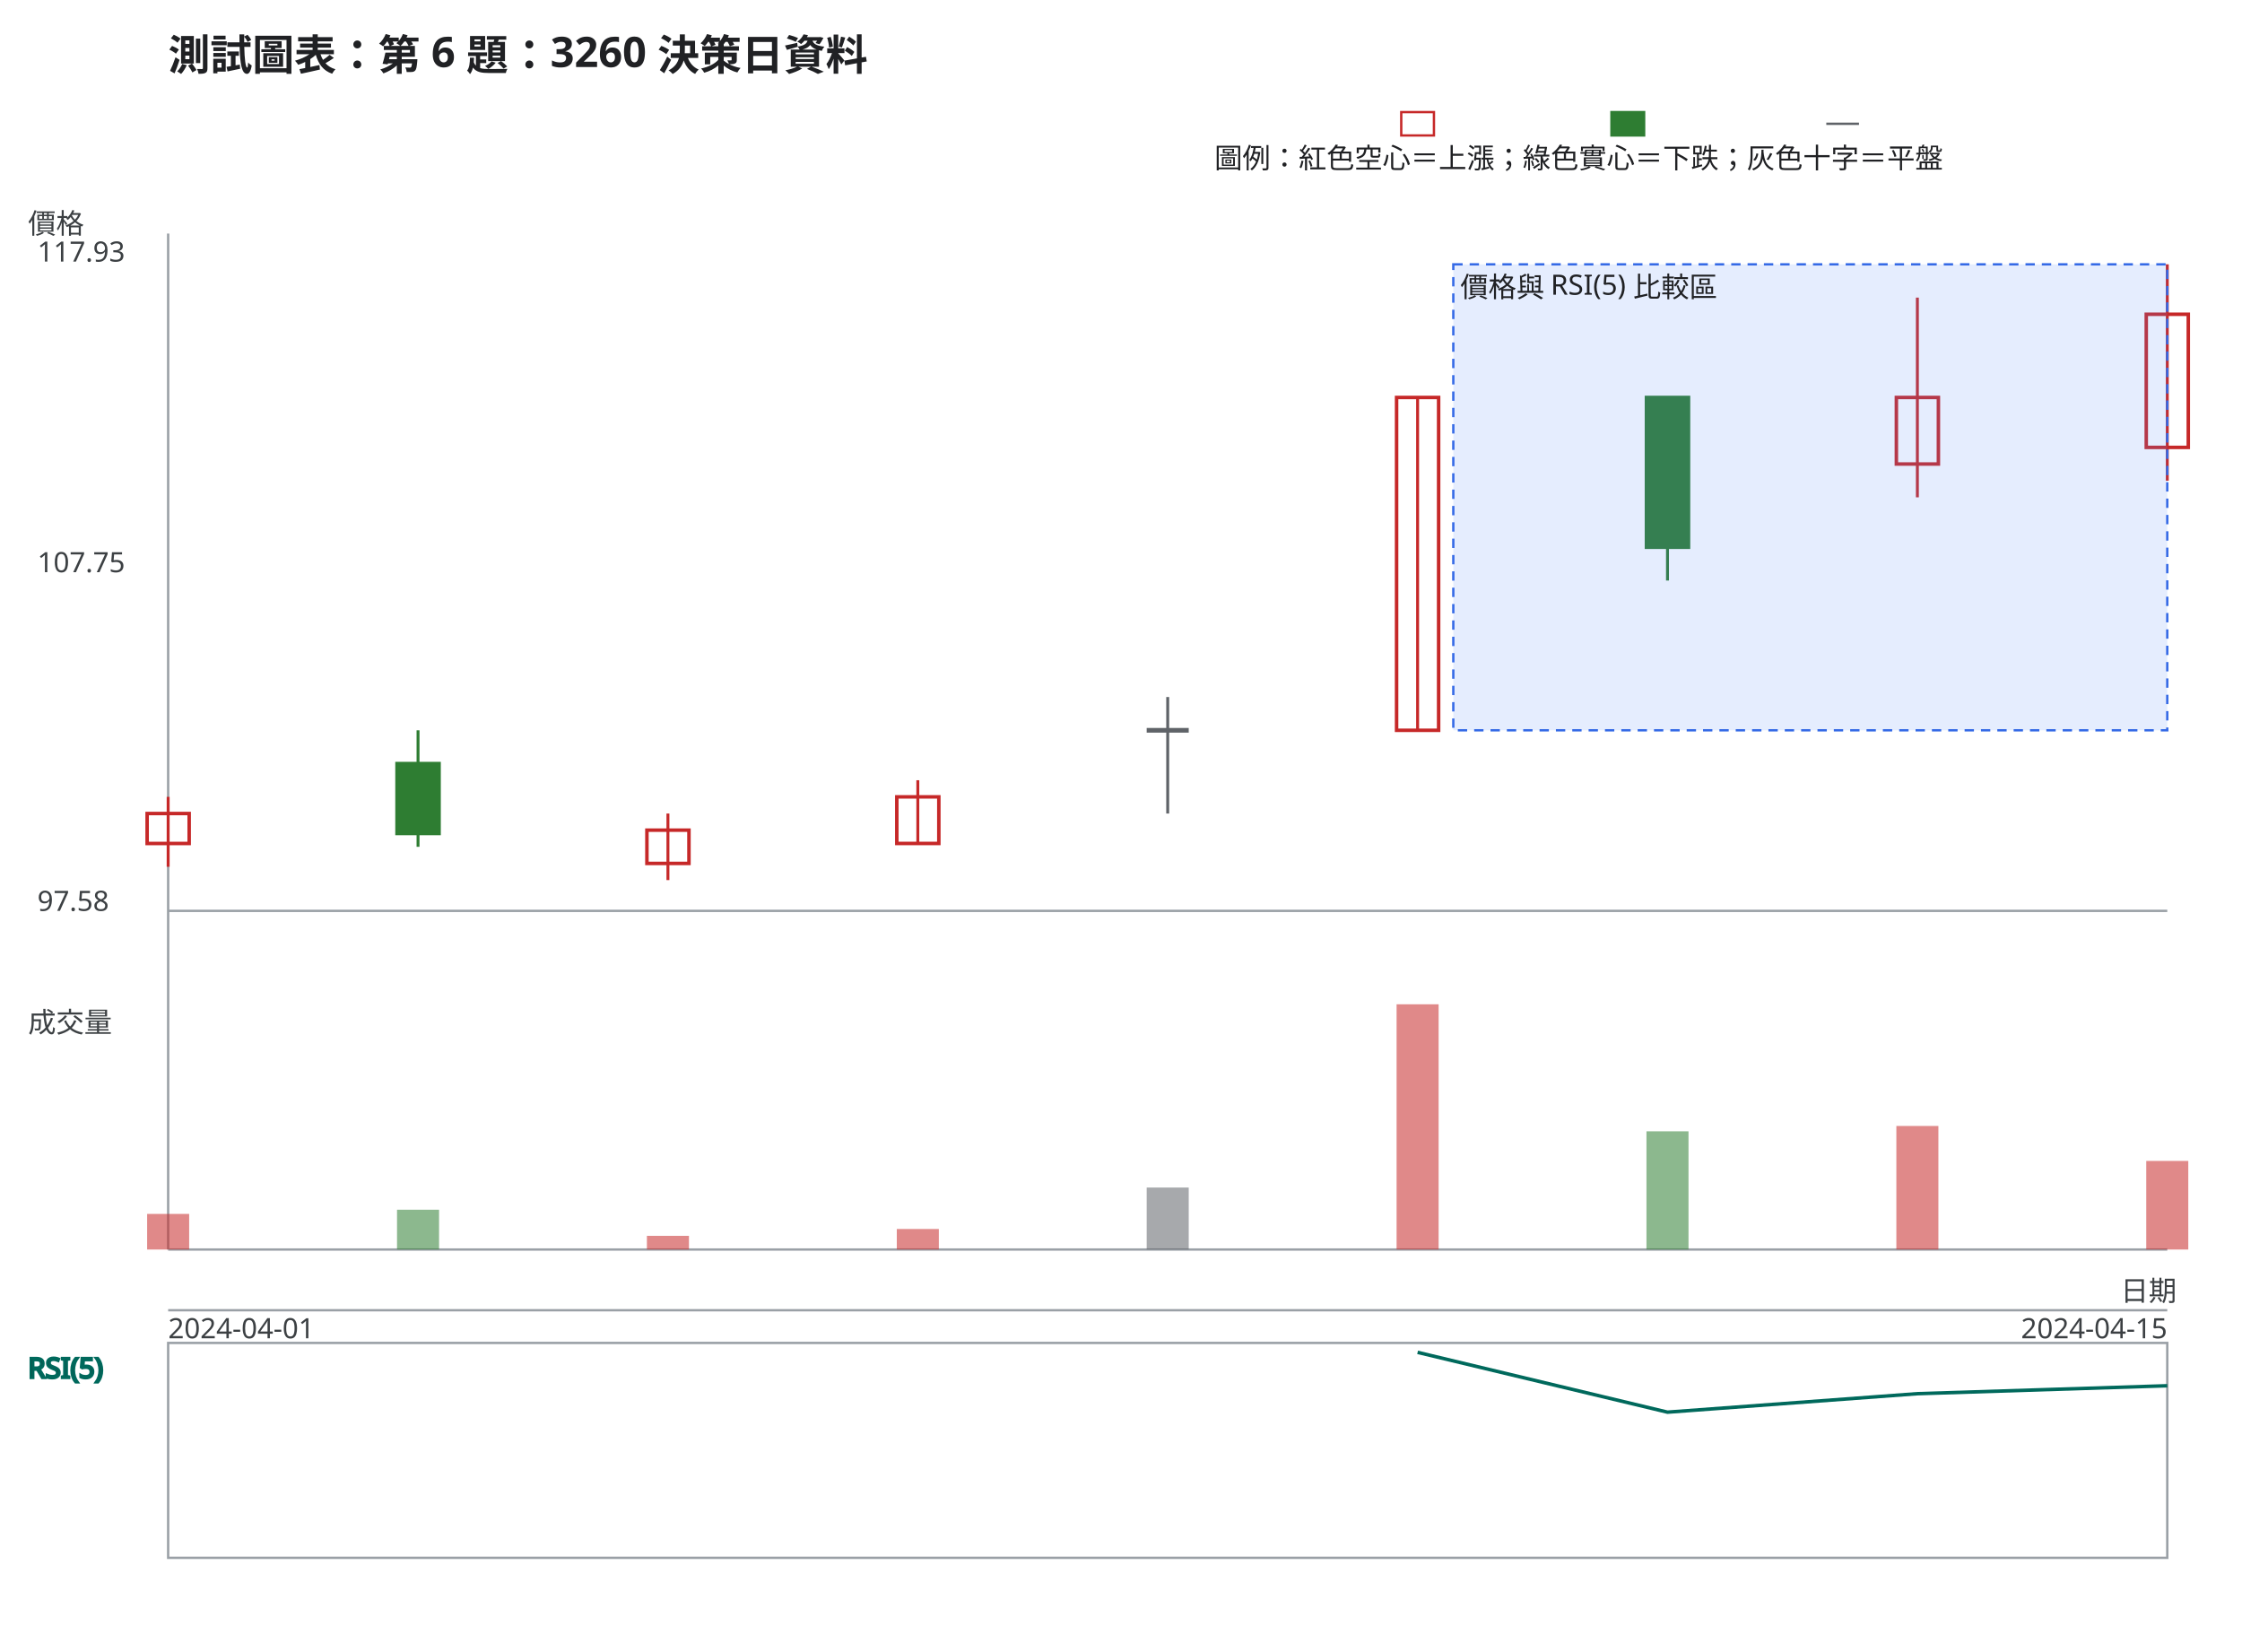
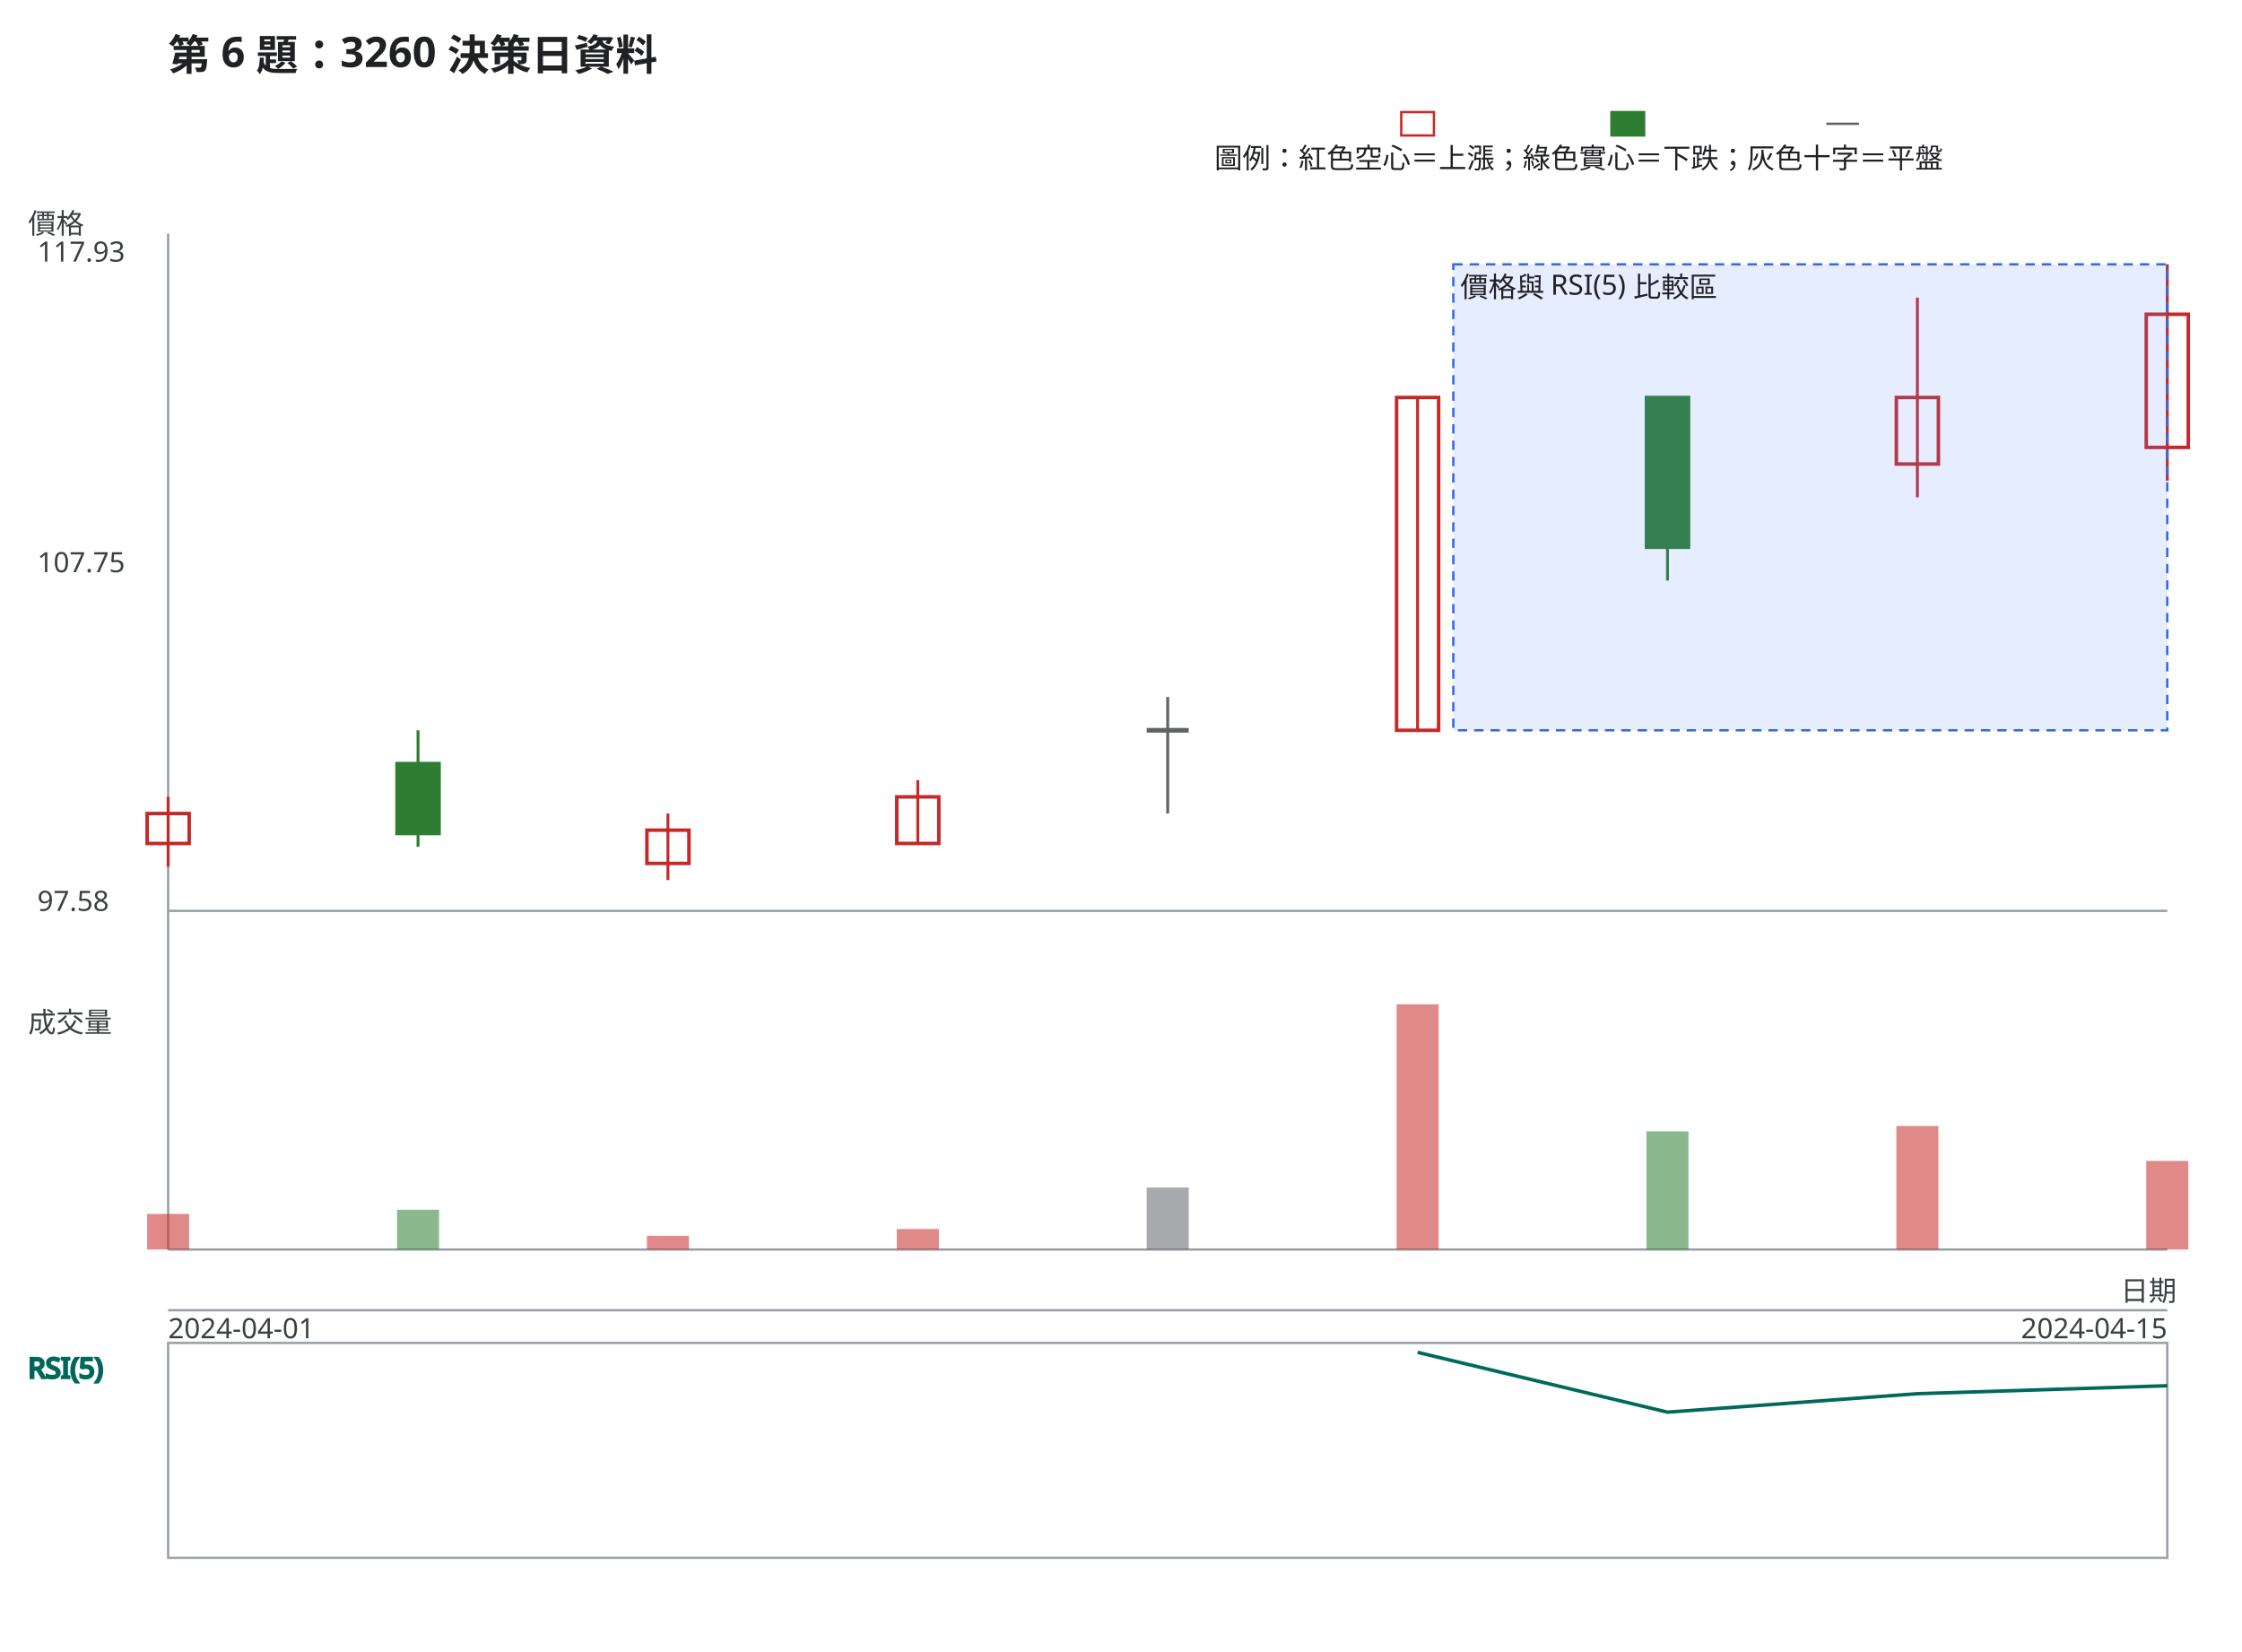
<svg xmlns="http://www.w3.org/2000/svg" aria-labelledby="chart-title chart-desc" height="707.00" role="img" viewBox="0 0 960.00 707.00" width="960.00">
  <style>.chart-heading{font:600 18px sans-serif;fill:#202124}.axis{stroke:#9aa0a6;stroke-width:1}.axis-label{font:12px sans-serif;fill:#3c4043}.legend-text,.annotation-label,.indicator-label{font:12px sans-serif;fill:#202124}.candle-wick{stroke-width:1.25}.volume-bar{fill-opacity:.55}.annotation{stroke-dasharray:4 3}.indicator-line{stroke-width:1.5}.sma{stroke:#1565c0}.ema{stroke:#8e24aa}.bollinger{stroke:#ef6c00}.atr{stroke:#455a64}.rsi{stroke:#00695c}.kd-k{stroke:#1565c0}.kd-d{stroke:#ef6c00}.macd{stroke:#6a1b9a}.macd-signal{stroke:#d81b60}.macd-histogram{stroke:#546e7a}</style>
  <defs>
    <marker id="arrowhead" markerHeight="6.00" markerWidth="6.00" orient="auto" refX="5.00" refY="3.00">
      <path d="M 0 0 L 6 3 L 0 6 z" fill="#5d4037" />
    </marker>
  </defs>
-   <text class="chart-heading" x="72.00" y="30.00">測試圖表：第 6 題：3260 決策日資料</text>
+   <text class="chart-heading" x="72.00" y="30.00">第 6 題：3260 決策日資料</text>
  <g class="axes">
    <line class="axis" x1="72.00" x2="72.00" y1="100.00" y2="535.00" />
    <line class="axis" x1="72.00" x2="928.00" y1="390.00" y2="390.00" />
    <line class="axis" x1="72.00" x2="928.00" y1="535.00" y2="535.00" />
    <text class="axis-label" x="12.00" y="100.00">價格</text>
    <text class="axis-label" x="16.00" y="112.00">117.93</text>
    <text class="axis-label" x="16.00" y="245.00">107.75</text>
    <text class="axis-label" x="16.00" y="390.00">97.58</text>
    <text class="axis-label" x="12.00" y="442.00">成交量</text>
    <text class="axis-label" x="908.00" y="557.00">日期</text>
    <line class="axis" x1="72.00" x2="928.00" y1="561.00" y2="561.00" />
  </g>
  <g class="date-labels">
    <text class="axis-label" text-anchor="start" x="72.00" y="573.00">2024-04-01</text>
    <text class="axis-label" text-anchor="end" x="928.00" y="573.00">2024-04-15</text>
  </g>
  <g class="price-candles">
    <line class="candle-wick up" data-direction="up" stroke="#c62828" x1="72.00" x2="72.00" y1="341.19" y2="371.12" />
    <rect class="candle-body up hollow" data-direction="up" fill="none" height="12.83" stroke="#c62828" stroke-width="1.50" width="18.00" x="63.00" y="348.32" />
    <line class="candle-wick down" data-direction="down" stroke="#2e7d32" x1="179.00" x2="179.00" y1="312.69" y2="362.57" />
    <rect class="candle-body down solid" data-direction="down" fill="#2e7d32" height="29.93" stroke="#2e7d32" stroke-width="1.50" width="18.00" x="170.00" y="326.94" />
    <line class="candle-wick up" data-direction="up" stroke="#c62828" x1="286.00" x2="286.00" y1="348.32" y2="376.82" />
    <rect class="candle-body up hollow" data-direction="up" fill="none" height="14.25" stroke="#c62828" stroke-width="1.50" width="18.00" x="277.00" y="355.44" />
    <line class="candle-wick up" data-direction="up" stroke="#c62828" x1="393.00" x2="393.00" y1="334.07" y2="361.14" />
    <rect class="candle-body up hollow" data-direction="up" fill="none" height="19.95" stroke="#c62828" stroke-width="1.50" width="18.00" x="384.00" y="341.19" />
    <line class="candle-wick doji" data-direction="doji" stroke="#5f6368" x1="500.00" x2="500.00" y1="298.44" y2="348.32" />
    <line class="candle-body doji cross" data-direction="doji" stroke="#5f6368" stroke-width="2.00" x1="491.00" x2="509.00" y1="312.69" y2="312.69" />
    <line class="candle-wick up" data-direction="up" stroke="#c62828" x1="607.00" x2="607.00" y1="170.18" y2="312.69" />
    <rect class="candle-body up hollow" data-direction="up" fill="none" height="142.51" stroke="#c62828" stroke-width="1.50" width="18.00" x="598.00" y="170.18" />
    <line class="candle-wick down" data-direction="down" stroke="#2e7d32" x1="714.00" x2="714.00" y1="170.18" y2="248.56" />
    <rect class="candle-body down solid" data-direction="down" fill="#2e7d32" height="64.13" stroke="#2e7d32" stroke-width="1.50" width="18.00" x="705.00" y="170.18" />
    <line class="candle-wick up" data-direction="up" stroke="#c62828" x1="821.00" x2="821.00" y1="127.43" y2="212.94" />
    <rect class="candle-body up hollow" data-direction="up" fill="none" height="28.50" stroke="#c62828" stroke-width="1.50" width="18.00" x="812.00" y="170.18" />
    <line class="candle-wick up" data-direction="up" stroke="#c62828" x1="928.00" x2="928.00" y1="113.18" y2="205.81" />
    <rect class="candle-body up hollow" data-direction="up" fill="none" height="57.00" stroke="#c62828" stroke-width="1.50" width="18.00" x="919.00" y="134.56" />
  </g>
  <g class="volume-bars">
    <rect class="volume-bar up" data-direction="up" fill="#c62828" height="15.24" width="18.00" x="63.00" y="519.76" />
    <rect class="volume-bar down" data-direction="down" fill="#2e7d32" height="17.04" width="18.00" x="170.00" y="517.96" />
    <rect class="volume-bar up" data-direction="up" fill="#c62828" height="5.86" width="18.00" x="277.00" y="529.14" />
    <rect class="volume-bar up" data-direction="up" fill="#c62828" height="8.79" width="18.00" x="384.00" y="526.21" />
    <rect class="volume-bar doji" data-direction="doji" fill="#5f6368" height="26.54" width="18.00" x="491.00" y="508.46" />
    <rect class="volume-bar up" data-direction="up" fill="#c62828" height="105.00" width="18.00" x="598.00" y="430.00" />
    <rect class="volume-bar down" data-direction="down" fill="#2e7d32" height="50.61" width="18.00" x="705.00" y="484.39" />
    <rect class="volume-bar up" data-direction="up" fill="#c62828" height="52.90" width="18.00" x="812.00" y="482.10" />
    <rect class="volume-bar up" data-direction="up" fill="#c62828" height="37.93" width="18.00" x="919.00" y="497.07" />
  </g>
  <g class="legend">
    <rect class="legend-up hollow" fill="none" height="10.00" stroke="#c62828" width="14.00" x="600.00" y="48.00" />
    <rect class="legend-down solid" fill="#2e7d32" height="10.00" stroke="#2e7d32" width="14.00" x="690.00" y="48.00" />
    <line class="legend-doji cross" stroke="#5f6368" x1="782.00" x2="796.00" y1="53.00" y2="53.00" />
    <text class="legend-text" x="520.00" y="72.00">圖例：紅色空心＝上漲；綠色實心＝下跌；灰色十字＝平盤</text>
  </g>
  <g class="annotations">
    <rect class="annotation zone" data-annotation="zone" fill="#5b8ff9" fill-opacity="0.16" height="199.51" stroke="#356ae6" width="305.71" x="622.29" y="113.18" />
    <text class="annotation-label" x="625.29" y="127.18">價格與 RSI(5) 比較區</text>
  </g>
  <g class="indicator-panel rsi" data-indicator="rsi">
    <rect class="indicator-frame" fill="none" height="92.00" stroke="#9aa0a6" width="856.00" x="72.00" y="575.00" />
    <text class="indicator-label" x="12.00" y="590.00">RSI(5)</text>
    <polyline class="indicator-line rsi" fill="none" points="607.00,579.03 714.00,604.64 821.00,596.73 928.00,593.33" />
  </g>
</svg>
